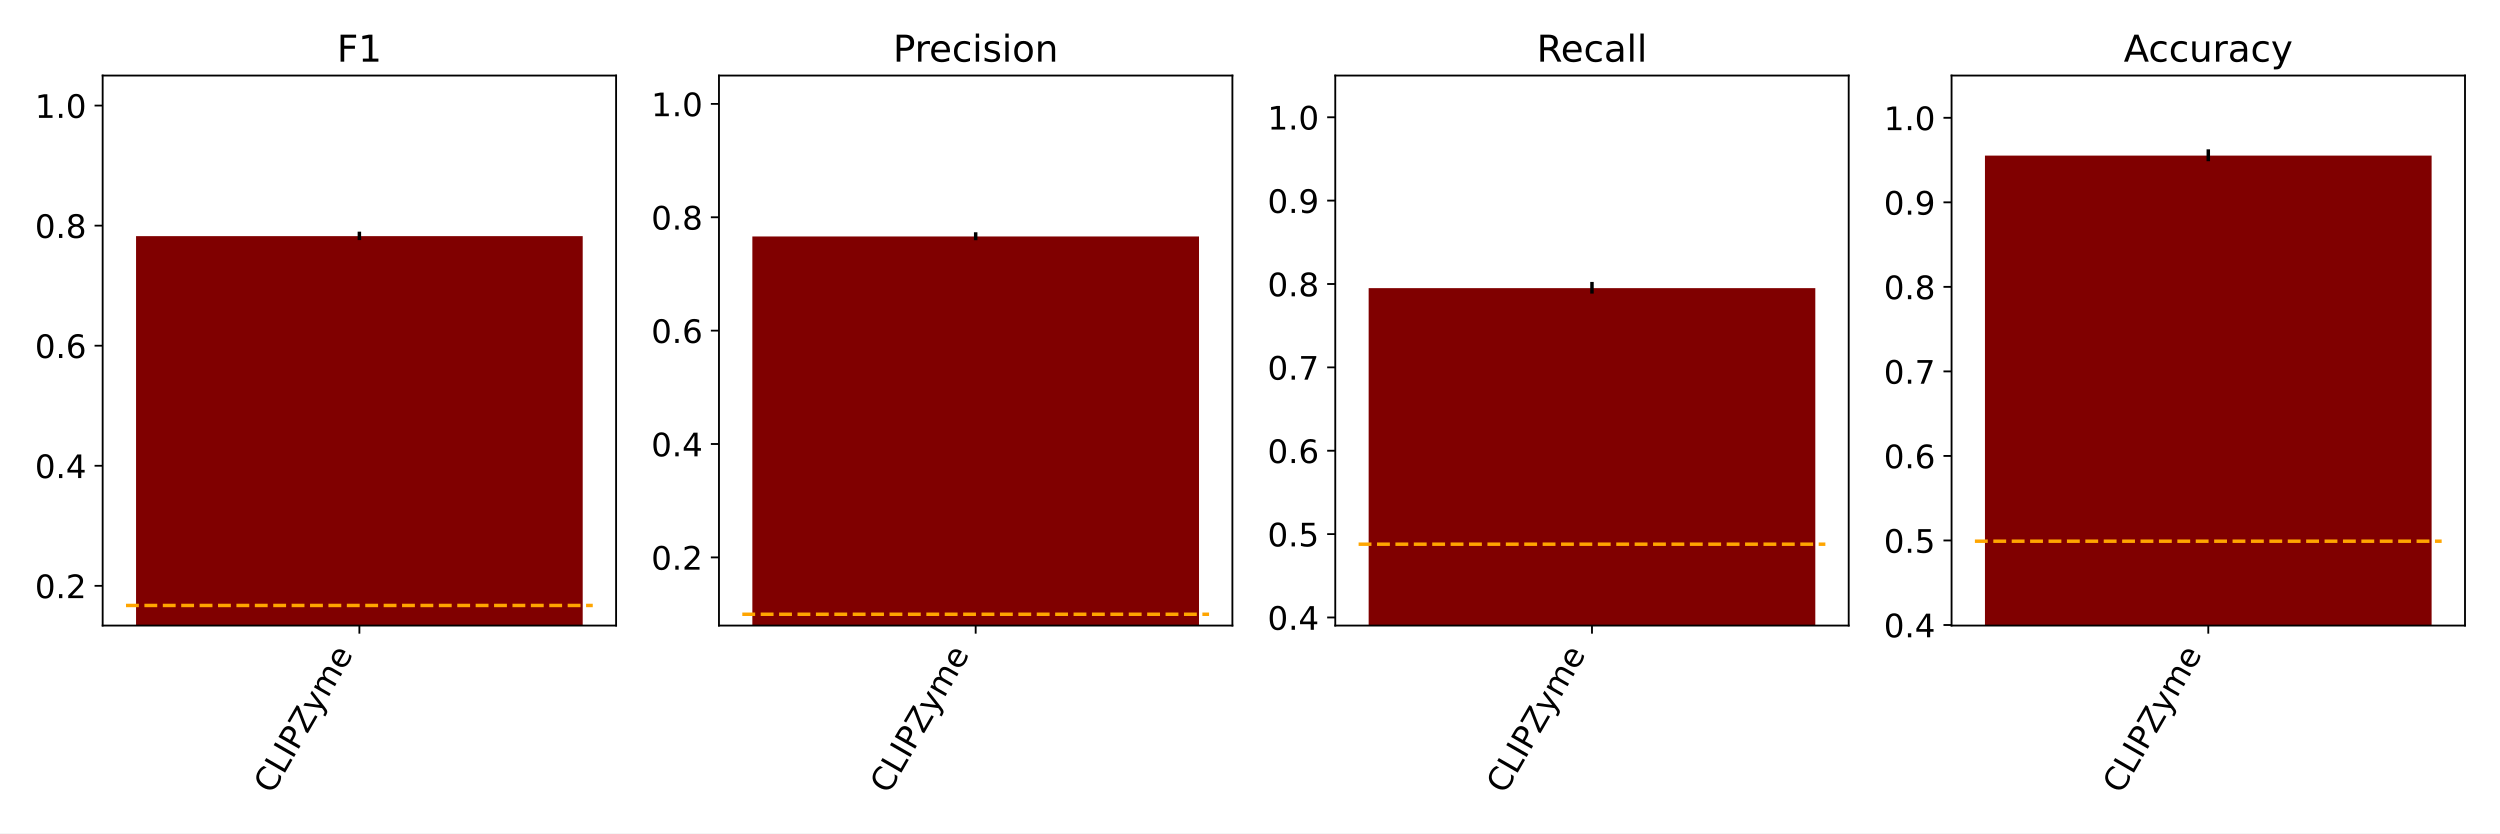
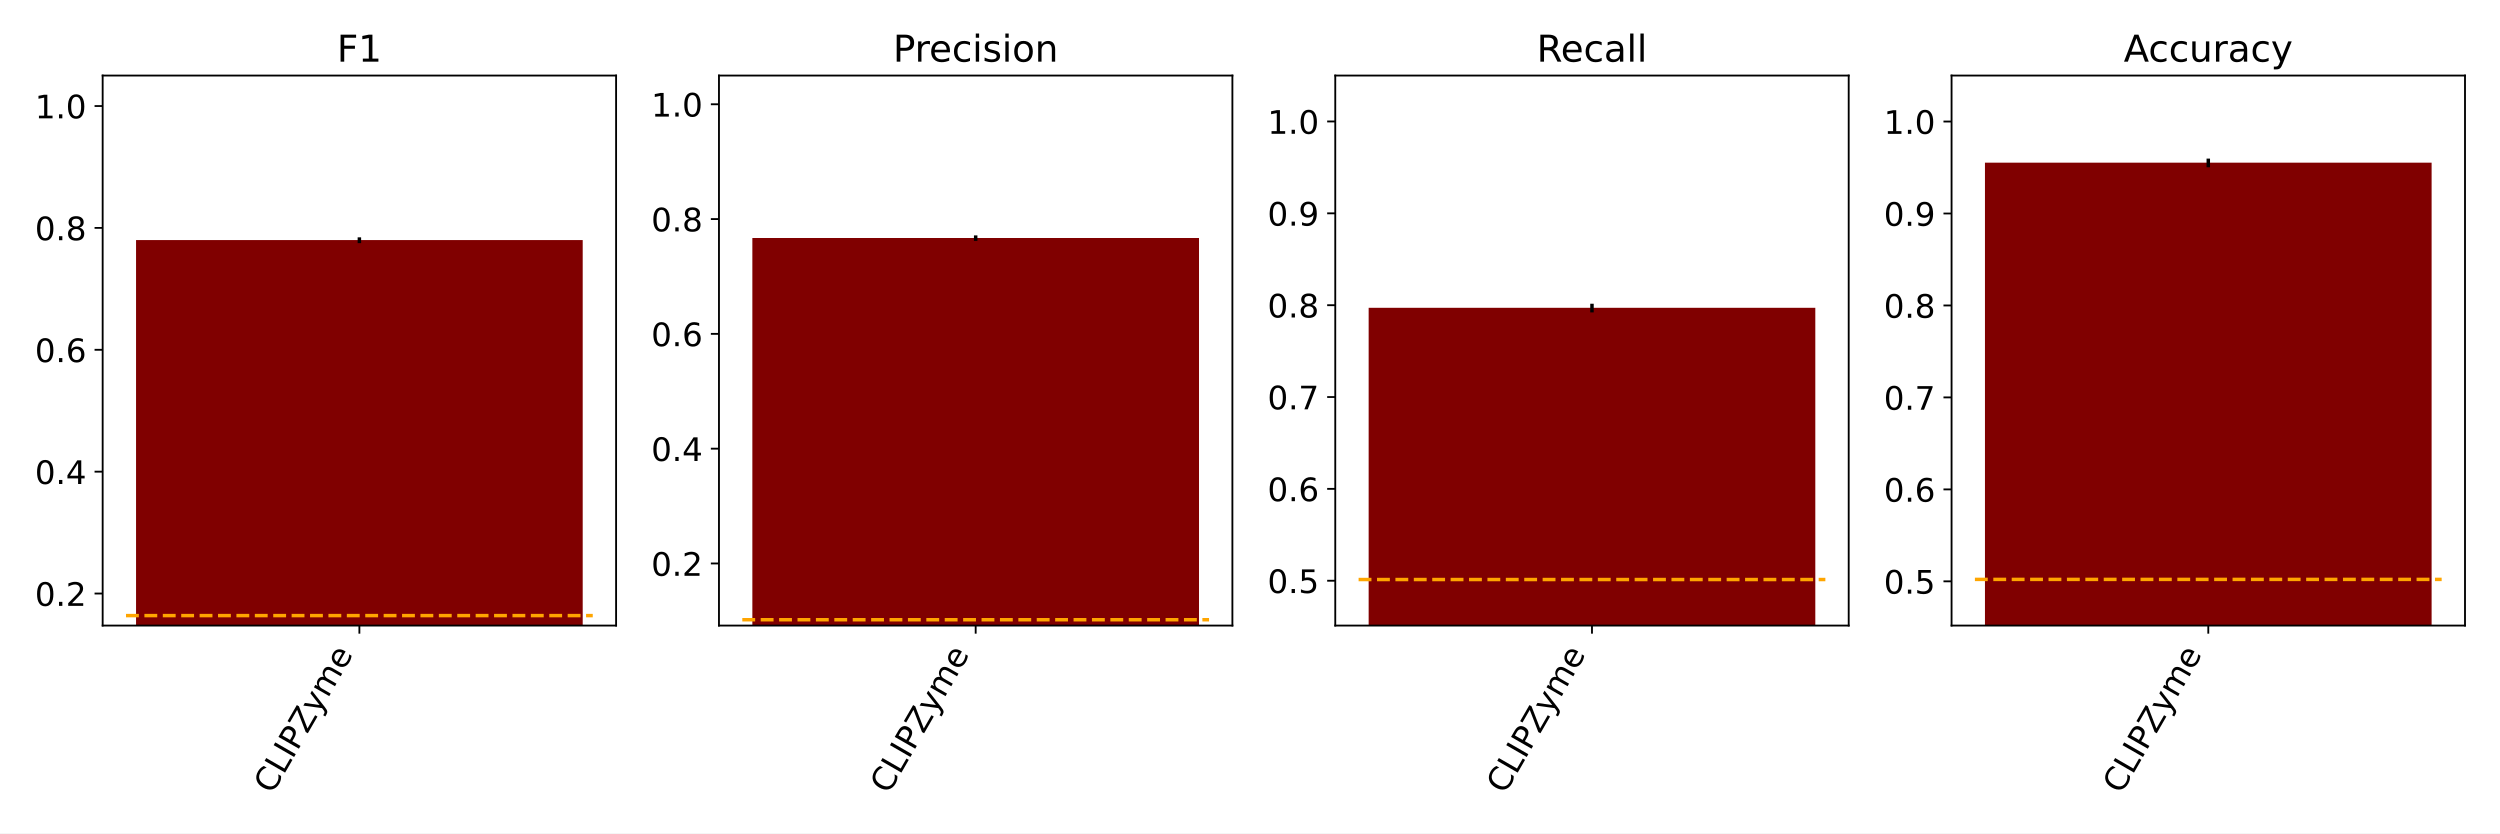
<svg xmlns="http://www.w3.org/2000/svg" xmlns:xlink="http://www.w3.org/1999/xlink" width="1080pt" height="360pt" viewBox="0 0 1080 360" version="1.1">
  <defs>
    <style type="text/css">*{stroke-linejoin: round; stroke-linecap: butt}</style>
  </defs>
  <g id="figure_1">
    <g id="patch_1">
      <path d="M 0 360  L 1080 360  L 1080 0  L 0 0  z " style="fill: #ffffff" />
    </g>
    <g id="axes_1">
      <g id="patch_2">
        <path d="M 44.35 270.245  L 266.152 270.245  L 266.152 32.64  L 44.35 32.64  z " style="fill: #ffffff" />
      </g>
      <g id="patch_3">
-         <path d="M 58.773 304.95  L 251.729 304.95  L 251.729 102.018  L 58.773 102.018  z " clip-path="url(#p8c95b93688)" style="fill: #800000" />
+         <path d="M 58.773 309.069  L 251.729 309.069  L 251.729 103.711  L 58.773 103.711  z " clip-path="url(#pbb734a1676)" style="fill: #800000" />
      </g>
      <g id="matplotlib.axis_1">
        <g id="xtick_1">
          <g id="line2d_1">
            <defs>
-               <path id="m62e8b94fe6" d="M 0 0  L 0 3.5  " style="stroke: #000000; stroke-width: 0.8" />
+               <path id="m2dde16968f" d="M 0 0  L 0 3.5  " style="stroke: #000000; stroke-width: 0.8" />
            </defs>
            <g>
-               <use xlink:href="#m62e8b94fe6" x="155.251" y="270.245" style="stroke: #000000; stroke-width: 0.8" />
+               <use xlink:href="#m2dde16968f" x="155.251" y="270.245" style="stroke: #000000; stroke-width: 0.8" />
            </g>
          </g>
          <g id="text_1">
            <g transform="translate(117.5919 343.4244) rotate(-60) scale(0.14 -0.14)">
              <defs>
                <path id="DejaVuSans-43" d="M 4122 4306  L 4122 3641  Q 3803 3938 3442 4084  Q 3081 4231 2675 4231  Q 1875 4231 1450 3742  Q 1025 3253 1025 2328  Q 1025 1406 1450 917  Q 1875 428 2675 428  Q 3081 428 3442 575  Q 3803 722 4122 1019  L 4122 359  Q 3791 134 3420 21  Q 3050 -91 2638 -91  Q 1578 -91 968 557  Q 359 1206 359 2328  Q 359 3453 968 4101  Q 1578 4750 2638 4750  Q 3056 4750 3426 4639  Q 3797 4528 4122 4306  z " transform="scale(0.015625)" />
                <path id="DejaVuSans-4c" d="M 628 4666  L 1259 4666  L 1259 531  L 3531 531  L 3531 0  L 628 0  L 628 4666  z " transform="scale(0.015625)" />
                <path id="DejaVuSans-49" d="M 628 4666  L 1259 4666  L 1259 0  L 628 0  L 628 4666  z " transform="scale(0.015625)" />
                <path id="DejaVuSans-50" d="M 1259 4147  L 1259 2394  L 2053 2394  Q 2494 2394 2734 2622  Q 2975 2850 2975 3272  Q 2975 3691 2734 3919  Q 2494 4147 2053 4147  L 1259 4147  z M 628 4666  L 2053 4666  Q 2838 4666 3239 4311  Q 3641 3956 3641 3272  Q 3641 2581 3239 2228  Q 2838 1875 2053 1875  L 1259 1875  L 1259 0  L 628 0  L 628 4666  z " transform="scale(0.015625)" />
                <path id="DejaVuSans-5a" d="M 359 4666  L 4025 4666  L 4025 4184  L 1075 531  L 4097 531  L 4097 0  L 288 0  L 288 481  L 3238 4134  L 359 4134  L 359 4666  z " transform="scale(0.015625)" />
                <path id="DejaVuSans-79" d="M 2059 -325  Q 1816 -950 1584 -1140  Q 1353 -1331 966 -1331  L 506 -1331  L 506 -850  L 844 -850  Q 1081 -850 1212 -737  Q 1344 -625 1503 -206  L 1606 56  L 191 3500  L 800 3500  L 1894 763  L 2988 3500  L 3597 3500  L 2059 -325  z " transform="scale(0.015625)" />
                <path id="DejaVuSans-6d" d="M 3328 2828  Q 3544 3216 3844 3400  Q 4144 3584 4550 3584  Q 5097 3584 5394 3201  Q 5691 2819 5691 2113  L 5691 0  L 5113 0  L 5113 2094  Q 5113 2597 4934 2840  Q 4756 3084 4391 3084  Q 3944 3084 3684 2787  Q 3425 2491 3425 1978  L 3425 0  L 2847 0  L 2847 2094  Q 2847 2600 2669 2842  Q 2491 3084 2119 3084  Q 1678 3084 1418 2786  Q 1159 2488 1159 1978  L 1159 0  L 581 0  L 581 3500  L 1159 3500  L 1159 2956  Q 1356 3278 1631 3431  Q 1906 3584 2284 3584  Q 2666 3584 2933 3390  Q 3200 3197 3328 2828  z " transform="scale(0.015625)" />
                <path id="DejaVuSans-65" d="M 3597 1894  L 3597 1613  L 953 1613  Q 991 1019 1311 708  Q 1631 397 2203 397  Q 2534 397 2845 478  Q 3156 559 3463 722  L 3463 178  Q 3153 47 2828 -22  Q 2503 -91 2169 -91  Q 1331 -91 842 396  Q 353 884 353 1716  Q 353 2575 817 3079  Q 1281 3584 2069 3584  Q 2775 3584 3186 3129  Q 3597 2675 3597 1894  z M 3022 2063  Q 3016 2534 2758 2815  Q 2500 3097 2075 3097  Q 1594 3097 1305 2825  Q 1016 2553 972 2059  L 3022 2063  z " transform="scale(0.015625)" />
              </defs>
              <use xlink:href="#DejaVuSans-43" />
              <use xlink:href="#DejaVuSans-4c" x="69.824" />
              <use xlink:href="#DejaVuSans-49" x="125.537" />
              <use xlink:href="#DejaVuSans-50" x="155.029" />
              <use xlink:href="#DejaVuSans-5a" x="215.332" />
              <use xlink:href="#DejaVuSans-79" x="283.838" />
              <use xlink:href="#DejaVuSans-6d" x="343.018" />
              <use xlink:href="#DejaVuSans-65" x="440.43" />
            </g>
          </g>
        </g>
      </g>
      <g id="matplotlib.axis_2">
        <g id="ytick_1">
          <g id="line2d_2">
            <defs>
-               <path id="md50ca0aa1a" d="M 0 0  L -3.5 0  " style="stroke: #000000; stroke-width: 0.8" />
+               <path id="m66f3b8b341" d="M 0 0  L -3.5 0  " style="stroke: #000000; stroke-width: 0.8" />
            </defs>
            <g>
-               <use xlink:href="#md50ca0aa1a" x="44.35" y="253.082" style="stroke: #000000; stroke-width: 0.8" />
+               <use xlink:href="#m66f3b8b341" x="44.35" y="256.416" style="stroke: #000000; stroke-width: 0.8" />
            </g>
          </g>
          <g id="text_2">
-             <g transform="translate(15.08563 258.4004) scale(0.14 -0.14)">
+             <g transform="translate(15.08563 261.7345) scale(0.14 -0.14)">
              <defs>
                <path id="DejaVuSans-30" d="M 2034 4250  Q 1547 4250 1301 3770  Q 1056 3291 1056 2328  Q 1056 1369 1301 889  Q 1547 409 2034 409  Q 2525 409 2770 889  Q 3016 1369 3016 2328  Q 3016 3291 2770 3770  Q 2525 4250 2034 4250  z M 2034 4750  Q 2819 4750 3233 4129  Q 3647 3509 3647 2328  Q 3647 1150 3233 529  Q 2819 -91 2034 -91  Q 1250 -91 836 529  Q 422 1150 422 2328  Q 422 3509 836 4129  Q 1250 4750 2034 4750  z " transform="scale(0.015625)" />
                <path id="DejaVuSans-2e" d="M 684 794  L 1344 794  L 1344 0  L 684 0  L 684 794  z " transform="scale(0.015625)" />
                <path id="DejaVuSans-32" d="M 1228 531  L 3431 531  L 3431 0  L 469 0  L 469 531  Q 828 903 1448 1529  Q 2069 2156 2228 2338  Q 2531 2678 2651 2914  Q 2772 3150 2772 3378  Q 2772 3750 2511 3984  Q 2250 4219 1831 4219  Q 1534 4219 1204 4116  Q 875 4013 500 3803  L 500 4441  Q 881 4594 1212 4672  Q 1544 4750 1819 4750  Q 2544 4750 2975 4387  Q 3406 4025 3406 3419  Q 3406 3131 3298 2873  Q 3191 2616 2906 2266  Q 2828 2175 2409 1742  Q 1991 1309 1228 531  z " transform="scale(0.015625)" />
              </defs>
              <use xlink:href="#DejaVuSans-30" />
              <use xlink:href="#DejaVuSans-2e" x="63.623" />
              <use xlink:href="#DejaVuSans-32" x="95.41" />
            </g>
          </g>
        </g>
        <g id="ytick_2">
          <g id="line2d_3">
            <g>
-               <use xlink:href="#md50ca0aa1a" x="44.35" y="201.213" style="stroke: #000000; stroke-width: 0.8" />
+               <use xlink:href="#m66f3b8b341" x="44.35" y="203.763" style="stroke: #000000; stroke-width: 0.8" />
            </g>
          </g>
          <g id="text_3">
-             <g transform="translate(15.08563 206.5318) scale(0.14 -0.14)">
+             <g transform="translate(15.08563 209.0814) scale(0.14 -0.14)">
              <defs>
                <path id="DejaVuSans-34" d="M 2419 4116  L 825 1625  L 2419 1625  L 2419 4116  z M 2253 4666  L 3047 4666  L 3047 1625  L 3713 1625  L 3713 1100  L 3047 1100  L 3047 0  L 2419 0  L 2419 1100  L 313 1100  L 313 1709  L 2253 4666  z " transform="scale(0.015625)" />
              </defs>
              <use xlink:href="#DejaVuSans-30" />
              <use xlink:href="#DejaVuSans-2e" x="63.623" />
              <use xlink:href="#DejaVuSans-34" x="95.41" />
            </g>
          </g>
        </g>
        <g id="ytick_3">
          <g id="line2d_4">
            <g>
-               <use xlink:href="#md50ca0aa1a" x="44.35" y="149.344" style="stroke: #000000; stroke-width: 0.8" />
+               <use xlink:href="#m66f3b8b341" x="44.35" y="151.109" style="stroke: #000000; stroke-width: 0.8" />
            </g>
          </g>
          <g id="text_4">
-             <g transform="translate(15.08563 154.6632) scale(0.14 -0.14)">
+             <g transform="translate(15.08563 156.4284) scale(0.14 -0.14)">
              <defs>
                <path id="DejaVuSans-36" d="M 2113 2584  Q 1688 2584 1439 2293  Q 1191 2003 1191 1497  Q 1191 994 1439 701  Q 1688 409 2113 409  Q 2538 409 2786 701  Q 3034 994 3034 1497  Q 3034 2003 2786 2293  Q 2538 2584 2113 2584  z M 3366 4563  L 3366 3988  Q 3128 4100 2886 4159  Q 2644 4219 2406 4219  Q 1781 4219 1451 3797  Q 1122 3375 1075 2522  Q 1259 2794 1537 2939  Q 1816 3084 2150 3084  Q 2853 3084 3261 2657  Q 3669 2231 3669 1497  Q 3669 778 3244 343  Q 2819 -91 2113 -91  Q 1303 -91 875 529  Q 447 1150 447 2328  Q 447 3434 972 4092  Q 1497 4750 2381 4750  Q 2619 4750 2861 4703  Q 3103 4656 3366 4563  z " transform="scale(0.015625)" />
              </defs>
              <use xlink:href="#DejaVuSans-30" />
              <use xlink:href="#DejaVuSans-2e" x="63.623" />
              <use xlink:href="#DejaVuSans-36" x="95.41" />
            </g>
          </g>
        </g>
        <g id="ytick_4">
          <g id="line2d_5">
            <g>
-               <use xlink:href="#md50ca0aa1a" x="44.35" y="97.476" style="stroke: #000000; stroke-width: 0.8" />
+               <use xlink:href="#m66f3b8b341" x="44.35" y="98.456" style="stroke: #000000; stroke-width: 0.8" />
            </g>
          </g>
          <g id="text_5">
-             <g transform="translate(15.08563 102.7946) scale(0.14 -0.14)">
+             <g transform="translate(15.08563 103.7753) scale(0.14 -0.14)">
              <defs>
                <path id="DejaVuSans-38" d="M 2034 2216  Q 1584 2216 1326 1975  Q 1069 1734 1069 1313  Q 1069 891 1326 650  Q 1584 409 2034 409  Q 2484 409 2743 651  Q 3003 894 3003 1313  Q 3003 1734 2745 1975  Q 2488 2216 2034 2216  z M 1403 2484  Q 997 2584 770 2862  Q 544 3141 544 3541  Q 544 4100 942 4425  Q 1341 4750 2034 4750  Q 2731 4750 3128 4425  Q 3525 4100 3525 3541  Q 3525 3141 3298 2862  Q 3072 2584 2669 2484  Q 3125 2378 3379 2068  Q 3634 1759 3634 1313  Q 3634 634 3220 271  Q 2806 -91 2034 -91  Q 1263 -91 848 271  Q 434 634 434 1313  Q 434 1759 690 2068  Q 947 2378 1403 2484  z M 1172 3481  Q 1172 3119 1398 2916  Q 1625 2713 2034 2713  Q 2441 2713 2670 2916  Q 2900 3119 2900 3481  Q 2900 3844 2670 4047  Q 2441 4250 2034 4250  Q 1625 4250 1398 4047  Q 1172 3844 1172 3481  z " transform="scale(0.015625)" />
              </defs>
              <use xlink:href="#DejaVuSans-30" />
              <use xlink:href="#DejaVuSans-2e" x="63.623" />
              <use xlink:href="#DejaVuSans-38" x="95.41" />
            </g>
          </g>
        </g>
        <g id="ytick_5">
          <g id="line2d_6">
            <g>
-               <use xlink:href="#md50ca0aa1a" x="44.35" y="45.607" style="stroke: #000000; stroke-width: 0.8" />
+               <use xlink:href="#m66f3b8b341" x="44.35" y="45.803" style="stroke: #000000; stroke-width: 0.8" />
            </g>
          </g>
          <g id="text_6">
-             <g transform="translate(15.08563 50.92605) scale(0.14 -0.14)">
+             <g transform="translate(15.08563 51.12218) scale(0.14 -0.14)">
              <defs>
                <path id="DejaVuSans-31" d="M 794 531  L 1825 531  L 1825 4091  L 703 3866  L 703 4441  L 1819 4666  L 2450 4666  L 2450 531  L 3481 531  L 3481 0  L 794 0  L 794 531  z " transform="scale(0.015625)" />
              </defs>
              <use xlink:href="#DejaVuSans-31" />
              <use xlink:href="#DejaVuSans-2e" x="63.623" />
              <use xlink:href="#DejaVuSans-30" x="95.41" />
            </g>
          </g>
        </g>
      </g>
      <g id="LineCollection_1">
-         <path d="M 155.251 103.72  L 155.251 100.087  " clip-path="url(#p8c95b93688)" style="fill: none; stroke: #000000; stroke-width: 1.5" />
+         <path d="M 155.251 105.036  L 155.251 102.541  " clip-path="url(#pbb734a1676)" style="fill: none; stroke: #000000; stroke-width: 1.5" />
      </g>
      <g id="LineCollection_2">
-         <path d="M 54.432 261.569  L 256.071 261.569  " clip-path="url(#p8c95b93688)" style="fill: none; stroke-dasharray: 5.55,2.4; stroke-dashoffset: 0; stroke: #ffa500; stroke-width: 1.5" />
+         <path d="M 54.432 265.931  L 256.071 265.931  " clip-path="url(#pbb734a1676)" style="fill: none; stroke-dasharray: 5.55,2.4; stroke-dashoffset: 0; stroke: #ffa500; stroke-width: 1.5" />
      </g>
      <g id="patch_4">
        <path d="M 44.35 270.245  L 44.35 32.64  " style="fill: none; stroke: #000000; stroke-width: 0.8; stroke-linejoin: miter; stroke-linecap: square" />
      </g>
      <g id="patch_5">
        <path d="M 266.152 270.245  L 266.152 32.64  " style="fill: none; stroke: #000000; stroke-width: 0.8; stroke-linejoin: miter; stroke-linecap: square" />
      </g>
      <g id="patch_6">
        <path d="M 44.35 270.245  L 266.152 270.245  " style="fill: none; stroke: #000000; stroke-width: 0.8; stroke-linejoin: miter; stroke-linecap: square" />
      </g>
      <g id="patch_7">
        <path d="M 44.35 32.64  L 266.152 32.64  " style="fill: none; stroke: #000000; stroke-width: 0.8; stroke-linejoin: miter; stroke-linecap: square" />
      </g>
      <g id="text_7">
        <g transform="translate(145.56 26.64) scale(0.16 -0.16)">
          <defs>
            <path id="DejaVuSans-46" d="M 628 4666  L 3309 4666  L 3309 4134  L 1259 4134  L 1259 2759  L 3109 2759  L 3109 2228  L 1259 2228  L 1259 0  L 628 0  L 628 4666  z " transform="scale(0.015625)" />
          </defs>
          <use xlink:href="#DejaVuSans-46" />
          <use xlink:href="#DejaVuSans-31" x="57.52" />
        </g>
      </g>
    </g>
    <g id="axes_2">
      <g id="patch_8">
        <path d="M 310.592 270.245  L 532.395 270.245  L 532.395 32.64  L 310.592 32.64  z " style="fill: #ffffff" />
      </g>
      <g id="patch_9">
-         <path d="M 325.016 289.767  L 517.972 289.767  L 517.972 102.149  L 325.016 102.149  z " clip-path="url(#p028447522b)" style="fill: #800000" />
+         <path d="M 325.016 293.019  L 517.972 293.019  L 517.972 102.803  L 325.016 102.803  z " clip-path="url(#p53351b25ec)" style="fill: #800000" />
      </g>
      <g id="matplotlib.axis_3">
        <g id="xtick_2">
          <g id="line2d_7">
            <g>
-               <use xlink:href="#m62e8b94fe6" x="421.494" y="270.245" style="stroke: #000000; stroke-width: 0.8" />
+               <use xlink:href="#m2dde16968f" x="421.494" y="270.245" style="stroke: #000000; stroke-width: 0.8" />
            </g>
          </g>
          <g id="text_8">
            <g transform="translate(383.8345 343.4244) rotate(-60) scale(0.14 -0.14)">
              <use xlink:href="#DejaVuSans-43" />
              <use xlink:href="#DejaVuSans-4c" x="69.824" />
              <use xlink:href="#DejaVuSans-49" x="125.537" />
              <use xlink:href="#DejaVuSans-50" x="155.029" />
              <use xlink:href="#DejaVuSans-5a" x="215.332" />
              <use xlink:href="#DejaVuSans-79" x="283.838" />
              <use xlink:href="#DejaVuSans-6d" x="343.018" />
              <use xlink:href="#DejaVuSans-65" x="440.43" />
            </g>
          </g>
        </g>
      </g>
      <g id="matplotlib.axis_4">
        <g id="ytick_6">
          <g id="line2d_8">
            <g>
-               <use xlink:href="#md50ca0aa1a" x="310.592" y="240.79" style="stroke: #000000; stroke-width: 0.8" />
+               <use xlink:href="#m66f3b8b341" x="310.592" y="243.423" style="stroke: #000000; stroke-width: 0.8" />
            </g>
          </g>
          <g id="text_9">
-             <g transform="translate(281.3281 246.1091) scale(0.14 -0.14)">
+             <g transform="translate(281.3281 248.742) scale(0.14 -0.14)">
              <use xlink:href="#DejaVuSans-30" />
              <use xlink:href="#DejaVuSans-2e" x="63.623" />
              <use xlink:href="#DejaVuSans-32" x="95.41" />
            </g>
          </g>
        </g>
        <g id="ytick_7">
          <g id="line2d_9">
            <g>
-               <use xlink:href="#md50ca0aa1a" x="310.592" y="191.814" style="stroke: #000000; stroke-width: 0.8" />
+               <use xlink:href="#m66f3b8b341" x="310.592" y="193.827" style="stroke: #000000; stroke-width: 0.8" />
            </g>
          </g>
          <g id="text_10">
-             <g transform="translate(281.3281 197.1325) scale(0.14 -0.14)">
+             <g transform="translate(281.3281 199.146) scale(0.14 -0.14)">
              <use xlink:href="#DejaVuSans-30" />
              <use xlink:href="#DejaVuSans-2e" x="63.623" />
              <use xlink:href="#DejaVuSans-34" x="95.41" />
            </g>
          </g>
        </g>
        <g id="ytick_8">
          <g id="line2d_10">
            <g>
-               <use xlink:href="#md50ca0aa1a" x="310.592" y="142.837" style="stroke: #000000; stroke-width: 0.8" />
+               <use xlink:href="#m66f3b8b341" x="310.592" y="144.231" style="stroke: #000000; stroke-width: 0.8" />
            </g>
          </g>
          <g id="text_11">
-             <g transform="translate(281.3281 148.156) scale(0.14 -0.14)">
+             <g transform="translate(281.3281 149.5499) scale(0.14 -0.14)">
              <use xlink:href="#DejaVuSans-30" />
              <use xlink:href="#DejaVuSans-2e" x="63.623" />
              <use xlink:href="#DejaVuSans-36" x="95.41" />
            </g>
          </g>
        </g>
        <g id="ytick_9">
          <g id="line2d_11">
            <g>
-               <use xlink:href="#md50ca0aa1a" x="310.592" y="93.861" style="stroke: #000000; stroke-width: 0.8" />
+               <use xlink:href="#m66f3b8b341" x="310.592" y="94.635" style="stroke: #000000; stroke-width: 0.8" />
            </g>
          </g>
          <g id="text_12">
-             <g transform="translate(281.3281 99.17954) scale(0.14 -0.14)">
+             <g transform="translate(281.3281 99.95392) scale(0.14 -0.14)">
              <use xlink:href="#DejaVuSans-30" />
              <use xlink:href="#DejaVuSans-2e" x="63.623" />
              <use xlink:href="#DejaVuSans-38" x="95.41" />
            </g>
          </g>
        </g>
        <g id="ytick_10">
          <g id="line2d_12">
            <g>
-               <use xlink:href="#md50ca0aa1a" x="310.592" y="44.884" style="stroke: #000000; stroke-width: 0.8" />
+               <use xlink:href="#m66f3b8b341" x="310.592" y="45.039" style="stroke: #000000; stroke-width: 0.8" />
            </g>
          </g>
          <g id="text_13">
-             <g transform="translate(281.3281 50.20303) scale(0.14 -0.14)">
+             <g transform="translate(281.3281 50.35791) scale(0.14 -0.14)">
              <use xlink:href="#DejaVuSans-31" />
              <use xlink:href="#DejaVuSans-2e" x="63.623" />
              <use xlink:href="#DejaVuSans-30" x="95.41" />
            </g>
          </g>
        </g>
      </g>
      <g id="LineCollection_3">
-         <path d="M 421.494 103.756  L 421.494 100.325  " clip-path="url(#p028447522b)" style="fill: none; stroke: #000000; stroke-width: 1.5" />
+         <path d="M 421.494 104.051  L 421.494 101.7  " clip-path="url(#p53351b25ec)" style="fill: none; stroke: #000000; stroke-width: 1.5" />
      </g>
      <g id="LineCollection_4">
-         <path d="M 320.674 265.365  L 522.313 265.365  " clip-path="url(#p028447522b)" style="fill: none; stroke-dasharray: 5.55,2.4; stroke-dashoffset: 0; stroke: #ffa500; stroke-width: 1.5" />
+         <path d="M 320.674 267.715  L 522.313 267.715  " clip-path="url(#p53351b25ec)" style="fill: none; stroke-dasharray: 5.55,2.4; stroke-dashoffset: 0; stroke: #ffa500; stroke-width: 1.5" />
      </g>
      <g id="patch_10">
        <path d="M 310.592 270.245  L 310.592 32.64  " style="fill: none; stroke: #000000; stroke-width: 0.8; stroke-linejoin: miter; stroke-linecap: square" />
      </g>
      <g id="patch_11">
        <path d="M 532.395 270.245  L 532.395 32.64  " style="fill: none; stroke: #000000; stroke-width: 0.8; stroke-linejoin: miter; stroke-linecap: square" />
      </g>
      <g id="patch_12">
        <path d="M 310.592 270.245  L 532.395 270.245  " style="fill: none; stroke: #000000; stroke-width: 0.8; stroke-linejoin: miter; stroke-linecap: square" />
      </g>
      <g id="patch_13">
        <path d="M 310.592 32.64  L 532.395 32.64  " style="fill: none; stroke: #000000; stroke-width: 0.8; stroke-linejoin: miter; stroke-linecap: square" />
      </g>
      <g id="text_14">
        <g transform="translate(385.8025 26.64) scale(0.16 -0.16)">
          <defs>
            <path id="DejaVuSans-72" d="M 2631 2963  Q 2534 3019 2420 3045  Q 2306 3072 2169 3072  Q 1681 3072 1420 2755  Q 1159 2438 1159 1844  L 1159 0  L 581 0  L 581 3500  L 1159 3500  L 1159 2956  Q 1341 3275 1631 3429  Q 1922 3584 2338 3584  Q 2397 3584 2469 3576  Q 2541 3569 2628 3553  L 2631 2963  z " transform="scale(0.015625)" />
            <path id="DejaVuSans-63" d="M 3122 3366  L 3122 2828  Q 2878 2963 2633 3030  Q 2388 3097 2138 3097  Q 1578 3097 1268 2742  Q 959 2388 959 1747  Q 959 1106 1268 751  Q 1578 397 2138 397  Q 2388 397 2633 464  Q 2878 531 3122 666  L 3122 134  Q 2881 22 2623 -34  Q 2366 -91 2075 -91  Q 1284 -91 818 406  Q 353 903 353 1747  Q 353 2603 823 3093  Q 1294 3584 2113 3584  Q 2378 3584 2631 3529  Q 2884 3475 3122 3366  z " transform="scale(0.015625)" />
            <path id="DejaVuSans-69" d="M 603 3500  L 1178 3500  L 1178 0  L 603 0  L 603 3500  z M 603 4863  L 1178 4863  L 1178 4134  L 603 4134  L 603 4863  z " transform="scale(0.015625)" />
            <path id="DejaVuSans-73" d="M 2834 3397  L 2834 2853  Q 2591 2978 2328 3040  Q 2066 3103 1784 3103  Q 1356 3103 1142 2972  Q 928 2841 928 2578  Q 928 2378 1081 2264  Q 1234 2150 1697 2047  L 1894 2003  Q 2506 1872 2764 1633  Q 3022 1394 3022 966  Q 3022 478 2636 193  Q 2250 -91 1575 -91  Q 1294 -91 989 -36  Q 684 19 347 128  L 347 722  Q 666 556 975 473  Q 1284 391 1588 391  Q 1994 391 2212 530  Q 2431 669 2431 922  Q 2431 1156 2273 1281  Q 2116 1406 1581 1522  L 1381 1569  Q 847 1681 609 1914  Q 372 2147 372 2553  Q 372 3047 722 3315  Q 1072 3584 1716 3584  Q 2034 3584 2315 3537  Q 2597 3491 2834 3397  z " transform="scale(0.015625)" />
            <path id="DejaVuSans-6f" d="M 1959 3097  Q 1497 3097 1228 2736  Q 959 2375 959 1747  Q 959 1119 1226 758  Q 1494 397 1959 397  Q 2419 397 2687 759  Q 2956 1122 2956 1747  Q 2956 2369 2687 2733  Q 2419 3097 1959 3097  z M 1959 3584  Q 2709 3584 3137 3096  Q 3566 2609 3566 1747  Q 3566 888 3137 398  Q 2709 -91 1959 -91  Q 1206 -91 779 398  Q 353 888 353 1747  Q 353 2609 779 3096  Q 1206 3584 1959 3584  z " transform="scale(0.015625)" />
            <path id="DejaVuSans-6e" d="M 3513 2113  L 3513 0  L 2938 0  L 2938 2094  Q 2938 2591 2744 2837  Q 2550 3084 2163 3084  Q 1697 3084 1428 2787  Q 1159 2491 1159 1978  L 1159 0  L 581 0  L 581 3500  L 1159 3500  L 1159 2956  Q 1366 3272 1645 3428  Q 1925 3584 2291 3584  Q 2894 3584 3203 3211  Q 3513 2838 3513 2113  z " transform="scale(0.015625)" />
          </defs>
          <use xlink:href="#DejaVuSans-50" />
          <use xlink:href="#DejaVuSans-72" x="58.553" />
          <use xlink:href="#DejaVuSans-65" x="97.416" />
          <use xlink:href="#DejaVuSans-63" x="158.939" />
          <use xlink:href="#DejaVuSans-69" x="213.92" />
          <use xlink:href="#DejaVuSans-73" x="241.703" />
          <use xlink:href="#DejaVuSans-69" x="293.803" />
          <use xlink:href="#DejaVuSans-6f" x="321.586" />
          <use xlink:href="#DejaVuSans-6e" x="382.768" />
        </g>
      </g>
    </g>
    <g id="axes_3">
      <g id="patch_14">
        <path d="M 576.835 270.245  L 798.638 270.245  L 798.638 32.64  L 576.835 32.64  z " style="fill: #ffffff" />
      </g>
      <g id="patch_15">
-         <path d="M 591.258 410.82  L 784.214 410.82  L 784.214 124.465  L 591.258 124.465  z " clip-path="url(#p41d4d62379)" style="fill: #800000" />
+         <path d="M 591.258 449.265  L 784.214 449.265  L 784.214 132.964  L 591.258 132.964  z " clip-path="url(#pbd8340c851)" style="fill: #800000" />
      </g>
      <g id="matplotlib.axis_5">
        <g id="xtick_3">
          <g id="line2d_13">
            <g>
-               <use xlink:href="#m62e8b94fe6" x="687.736" y="270.245" style="stroke: #000000; stroke-width: 0.8" />
+               <use xlink:href="#m2dde16968f" x="687.736" y="270.245" style="stroke: #000000; stroke-width: 0.8" />
            </g>
          </g>
          <g id="text_15">
            <g transform="translate(650.077 343.4244) rotate(-60) scale(0.14 -0.14)">
              <use xlink:href="#DejaVuSans-43" />
              <use xlink:href="#DejaVuSans-4c" x="69.824" />
              <use xlink:href="#DejaVuSans-49" x="125.537" />
              <use xlink:href="#DejaVuSans-50" x="155.029" />
              <use xlink:href="#DejaVuSans-5a" x="215.332" />
              <use xlink:href="#DejaVuSans-79" x="283.838" />
              <use xlink:href="#DejaVuSans-6d" x="343.018" />
              <use xlink:href="#DejaVuSans-65" x="440.43" />
            </g>
          </g>
        </g>
      </g>
      <g id="matplotlib.axis_6">
        <g id="ytick_11">
          <g id="line2d_14">
            <g>
-               <use xlink:href="#md50ca0aa1a" x="576.835" y="266.751" style="stroke: #000000; stroke-width: 0.8" />
+               <use xlink:href="#m66f3b8b341" x="576.835" y="250.872" style="stroke: #000000; stroke-width: 0.8" />
            </g>
          </g>
          <g id="text_16">
-             <g transform="translate(547.5706 272.0701) scale(0.14 -0.14)">
-               <use xlink:href="#DejaVuSans-30" />
-               <use xlink:href="#DejaVuSans-2e" x="63.623" />
-               <use xlink:href="#DejaVuSans-34" x="95.41" />
+             <g transform="translate(547.5706 256.1912) scale(0.14 -0.14)">
+               <defs>
+                 <path id="DejaVuSans-35" d="M 691 4666  L 3169 4666  L 3169 4134  L 1269 4134  L 1269 2991  Q 1406 3038 1543 3061  Q 1681 3084 1819 3084  Q 2600 3084 3056 2656  Q 3513 2228 3513 1497  Q 3513 744 3044 326  Q 2575 -91 1722 -91  Q 1428 -91 1123 -41  Q 819 9 494 109  L 494 744  Q 775 591 1075 516  Q 1375 441 1709 441  Q 2250 441 2565 725  Q 2881 1009 2881 1497  Q 2881 1984 2565 2268  Q 2250 2553 1709 2553  Q 1456 2553 1204 2497  Q 953 2441 691 2322  L 691 4666  z " transform="scale(0.015625)" />
+               </defs>
+               <use xlink:href="#DejaVuSans-30" />
+               <use xlink:href="#DejaVuSans-2e" x="63.623" />
+               <use xlink:href="#DejaVuSans-35" x="95.41" />
            </g>
          </g>
        </g>
        <g id="ytick_12">
          <g id="line2d_15">
            <g>
-               <use xlink:href="#md50ca0aa1a" x="576.835" y="230.734" style="stroke: #000000; stroke-width: 0.8" />
+               <use xlink:href="#m66f3b8b341" x="576.835" y="211.194" style="stroke: #000000; stroke-width: 0.8" />
            </g>
          </g>
          <g id="text_17">
-             <g transform="translate(547.5706 236.053) scale(0.14 -0.14)">
-               <defs>
-                 <path id="DejaVuSans-35" d="M 691 4666  L 3169 4666  L 3169 4134  L 1269 4134  L 1269 2991  Q 1406 3038 1543 3061  Q 1681 3084 1819 3084  Q 2600 3084 3056 2656  Q 3513 2228 3513 1497  Q 3513 744 3044 326  Q 2575 -91 1722 -91  Q 1428 -91 1123 -41  Q 819 9 494 109  L 494 744  Q 775 591 1075 516  Q 1375 441 1709 441  Q 2250 441 2565 725  Q 2881 1009 2881 1497  Q 2881 1984 2565 2268  Q 2250 2553 1709 2553  Q 1456 2553 1204 2497  Q 953 2441 691 2322  L 691 4666  z " transform="scale(0.015625)" />
-               </defs>
-               <use xlink:href="#DejaVuSans-30" />
-               <use xlink:href="#DejaVuSans-2e" x="63.623" />
-               <use xlink:href="#DejaVuSans-35" x="95.41" />
+             <g transform="translate(547.5706 216.5126) scale(0.14 -0.14)">
+               <use xlink:href="#DejaVuSans-30" />
+               <use xlink:href="#DejaVuSans-2e" x="63.623" />
+               <use xlink:href="#DejaVuSans-36" x="95.41" />
            </g>
          </g>
        </g>
        <g id="ytick_13">
          <g id="line2d_16">
            <g>
-               <use xlink:href="#md50ca0aa1a" x="576.835" y="194.717" style="stroke: #000000; stroke-width: 0.8" />
+               <use xlink:href="#m66f3b8b341" x="576.835" y="171.515" style="stroke: #000000; stroke-width: 0.8" />
            </g>
          </g>
          <g id="text_18">
-             <g transform="translate(547.5706 200.0359) scale(0.14 -0.14)">
-               <use xlink:href="#DejaVuSans-30" />
-               <use xlink:href="#DejaVuSans-2e" x="63.623" />
-               <use xlink:href="#DejaVuSans-36" x="95.41" />
+             <g transform="translate(547.5706 176.834) scale(0.14 -0.14)">
+               <defs>
+                 <path id="DejaVuSans-37" d="M 525 4666  L 3525 4666  L 3525 4397  L 1831 0  L 1172 0  L 2766 4134  L 525 4134  L 525 4666  z " transform="scale(0.015625)" />
+               </defs>
+               <use xlink:href="#DejaVuSans-30" />
+               <use xlink:href="#DejaVuSans-2e" x="63.623" />
+               <use xlink:href="#DejaVuSans-37" x="95.41" />
            </g>
          </g>
        </g>
        <g id="ytick_14">
          <g id="line2d_17">
            <g>
-               <use xlink:href="#md50ca0aa1a" x="576.835" y="158.7" style="stroke: #000000; stroke-width: 0.8" />
+               <use xlink:href="#m66f3b8b341" x="576.835" y="131.836" style="stroke: #000000; stroke-width: 0.8" />
            </g>
          </g>
          <g id="text_19">
-             <g transform="translate(547.5706 164.0188) scale(0.14 -0.14)">
-               <defs>
-                 <path id="DejaVuSans-37" d="M 525 4666  L 3525 4666  L 3525 4397  L 1831 0  L 1172 0  L 2766 4134  L 525 4134  L 525 4666  z " transform="scale(0.015625)" />
-               </defs>
-               <use xlink:href="#DejaVuSans-30" />
-               <use xlink:href="#DejaVuSans-2e" x="63.623" />
-               <use xlink:href="#DejaVuSans-37" x="95.41" />
+             <g transform="translate(547.5706 137.1554) scale(0.14 -0.14)">
+               <use xlink:href="#DejaVuSans-30" />
+               <use xlink:href="#DejaVuSans-2e" x="63.623" />
+               <use xlink:href="#DejaVuSans-38" x="95.41" />
            </g>
          </g>
        </g>
        <g id="ytick_15">
          <g id="line2d_18">
            <g>
-               <use xlink:href="#md50ca0aa1a" x="576.835" y="122.683" style="stroke: #000000; stroke-width: 0.8" />
+               <use xlink:href="#m66f3b8b341" x="576.835" y="92.158" style="stroke: #000000; stroke-width: 0.8" />
            </g>
          </g>
          <g id="text_20">
-             <g transform="translate(547.5706 128.0017) scale(0.14 -0.14)">
-               <use xlink:href="#DejaVuSans-30" />
-               <use xlink:href="#DejaVuSans-2e" x="63.623" />
-               <use xlink:href="#DejaVuSans-38" x="95.41" />
+             <g transform="translate(547.5706 97.47679) scale(0.14 -0.14)">
+               <defs>
+                 <path id="DejaVuSans-39" d="M 703 97  L 703 672  Q 941 559 1184 500  Q 1428 441 1663 441  Q 2288 441 2617 861  Q 2947 1281 2994 2138  Q 2813 1869 2534 1725  Q 2256 1581 1919 1581  Q 1219 1581 811 2004  Q 403 2428 403 3163  Q 403 3881 828 4315  Q 1253 4750 1959 4750  Q 2769 4750 3195 4129  Q 3622 3509 3622 2328  Q 3622 1225 3098 567  Q 2575 -91 1691 -91  Q 1453 -91 1209 -44  Q 966 3 703 97  z M 1959 2075  Q 2384 2075 2632 2365  Q 2881 2656 2881 3163  Q 2881 3666 2632 3958  Q 2384 4250 1959 4250  Q 1534 4250 1286 3958  Q 1038 3666 1038 3163  Q 1038 2656 1286 2365  Q 1534 2075 1959 2075  z " transform="scale(0.015625)" />
+               </defs>
+               <use xlink:href="#DejaVuSans-30" />
+               <use xlink:href="#DejaVuSans-2e" x="63.623" />
+               <use xlink:href="#DejaVuSans-39" x="95.41" />
            </g>
          </g>
        </g>
        <g id="ytick_16">
          <g id="line2d_19">
            <g>
-               <use xlink:href="#md50ca0aa1a" x="576.835" y="86.666" style="stroke: #000000; stroke-width: 0.8" />
+               <use xlink:href="#m66f3b8b341" x="576.835" y="52.479" style="stroke: #000000; stroke-width: 0.8" />
            </g>
          </g>
          <g id="text_21">
-             <g transform="translate(547.5706 91.98456) scale(0.14 -0.14)">
-               <defs>
-                 <path id="DejaVuSans-39" d="M 703 97  L 703 672  Q 941 559 1184 500  Q 1428 441 1663 441  Q 2288 441 2617 861  Q 2947 1281 2994 2138  Q 2813 1869 2534 1725  Q 2256 1581 1919 1581  Q 1219 1581 811 2004  Q 403 2428 403 3163  Q 403 3881 828 4315  Q 1253 4750 1959 4750  Q 2769 4750 3195 4129  Q 3622 3509 3622 2328  Q 3622 1225 3098 567  Q 2575 -91 1691 -91  Q 1453 -91 1209 -44  Q 966 3 703 97  z M 1959 2075  Q 2384 2075 2632 2365  Q 2881 2656 2881 3163  Q 2881 3666 2632 3958  Q 2384 4250 1959 4250  Q 1534 4250 1286 3958  Q 1038 3666 1038 3163  Q 1038 2656 1286 2365  Q 1534 2075 1959 2075  z " transform="scale(0.015625)" />
-               </defs>
-               <use xlink:href="#DejaVuSans-30" />
-               <use xlink:href="#DejaVuSans-2e" x="63.623" />
-               <use xlink:href="#DejaVuSans-39" x="95.41" />
-             </g>
-           </g>
-         </g>
-         <g id="ytick_17">
-           <g id="line2d_20">
-             <g>
-               <use xlink:href="#md50ca0aa1a" x="576.835" y="50.649" style="stroke: #000000; stroke-width: 0.8" />
-             </g>
-           </g>
-           <g id="text_22">
-             <g transform="translate(547.5706 55.96746) scale(0.14 -0.14)">
+             <g transform="translate(547.5706 57.7982) scale(0.14 -0.14)">
              <use xlink:href="#DejaVuSans-31" />
              <use xlink:href="#DejaVuSans-2e" x="63.623" />
              <use xlink:href="#DejaVuSans-30" x="95.41" />
            </g>
          </g>
        </g>
      </g>
      <g id="LineCollection_5">
-         <path d="M 687.736 126.828  L 687.736 121.783  " clip-path="url(#p41d4d62379)" style="fill: none; stroke: #000000; stroke-width: 1.5" />
+         <path d="M 687.736 134.96  L 687.736 131.199  " clip-path="url(#pbd8340c851)" style="fill: none; stroke: #000000; stroke-width: 1.5" />
      </g>
      <g id="LineCollection_6">
-         <path d="M 586.917 235.101  L 788.556 235.101  " clip-path="url(#p41d4d62379)" style="fill: none; stroke-dasharray: 5.55,2.4; stroke-dashoffset: 0; stroke: #ffa500; stroke-width: 1.5" />
+         <path d="M 586.917 250.354  L 788.556 250.354  " clip-path="url(#pbd8340c851)" style="fill: none; stroke-dasharray: 5.55,2.4; stroke-dashoffset: 0; stroke: #ffa500; stroke-width: 1.5" />
      </g>
      <g id="patch_16">
        <path d="M 576.835 270.245  L 576.835 32.64  " style="fill: none; stroke: #000000; stroke-width: 0.8; stroke-linejoin: miter; stroke-linecap: square" />
      </g>
      <g id="patch_17">
        <path d="M 798.638 270.245  L 798.638 32.64  " style="fill: none; stroke: #000000; stroke-width: 0.8; stroke-linejoin: miter; stroke-linecap: square" />
      </g>
      <g id="patch_18">
        <path d="M 576.835 270.245  L 798.638 270.245  " style="fill: none; stroke: #000000; stroke-width: 0.8; stroke-linejoin: miter; stroke-linecap: square" />
      </g>
      <g id="patch_19">
        <path d="M 576.835 32.64  L 798.638 32.64  " style="fill: none; stroke: #000000; stroke-width: 0.8; stroke-linejoin: miter; stroke-linecap: square" />
      </g>
-       <g id="text_23">
+       <g id="text_22">
        <g transform="translate(663.8687 26.64) scale(0.16 -0.16)">
          <defs>
            <path id="DejaVuSans-52" d="M 2841 2188  Q 3044 2119 3236 1894  Q 3428 1669 3622 1275  L 4263 0  L 3584 0  L 2988 1197  Q 2756 1666 2539 1819  Q 2322 1972 1947 1972  L 1259 1972  L 1259 0  L 628 0  L 628 4666  L 2053 4666  Q 2853 4666 3247 4331  Q 3641 3997 3641 3322  Q 3641 2881 3436 2590  Q 3231 2300 2841 2188  z M 1259 4147  L 1259 2491  L 2053 2491  Q 2509 2491 2742 2702  Q 2975 2913 2975 3322  Q 2975 3731 2742 3939  Q 2509 4147 2053 4147  L 1259 4147  z " transform="scale(0.015625)" />
            <path id="DejaVuSans-61" d="M 2194 1759  Q 1497 1759 1228 1600  Q 959 1441 959 1056  Q 959 750 1161 570  Q 1363 391 1709 391  Q 2188 391 2477 730  Q 2766 1069 2766 1631  L 2766 1759  L 2194 1759  z M 3341 1997  L 3341 0  L 2766 0  L 2766 531  Q 2569 213 2275 61  Q 1981 -91 1556 -91  Q 1019 -91 701 211  Q 384 513 384 1019  Q 384 1609 779 1909  Q 1175 2209 1959 2209  L 2766 2209  L 2766 2266  Q 2766 2663 2505 2880  Q 2244 3097 1772 3097  Q 1472 3097 1187 3025  Q 903 2953 641 2809  L 641 3341  Q 956 3463 1253 3523  Q 1550 3584 1831 3584  Q 2591 3584 2966 3190  Q 3341 2797 3341 1997  z " transform="scale(0.015625)" />
            <path id="DejaVuSans-6c" d="M 603 4863  L 1178 4863  L 1178 0  L 603 0  L 603 4863  z " transform="scale(0.015625)" />
          </defs>
          <use xlink:href="#DejaVuSans-52" />
          <use xlink:href="#DejaVuSans-65" x="64.982" />
          <use xlink:href="#DejaVuSans-63" x="126.506" />
          <use xlink:href="#DejaVuSans-61" x="181.486" />
          <use xlink:href="#DejaVuSans-6c" x="242.766" />
          <use xlink:href="#DejaVuSans-6c" x="270.549" />
        </g>
      </g>
    </g>
    <g id="axes_4">
      <g id="patch_20">
        <path d="M 843.077 270.245  L 1064.88 270.245  L 1064.88 32.64  L 843.077 32.64  z " style="fill: #ffffff" />
      </g>
      <g id="patch_21">
-         <path d="M 857.501 416.056  L 1050.457 416.056  L 1050.457 67.231  L 857.501 67.231  z " clip-path="url(#p10501a8595)" style="fill: #800000" />
+         <path d="M 857.501 449.78  L 1050.457 449.78  L 1050.457 70.272  L 857.501 70.272  z " clip-path="url(#pe06f432644)" style="fill: #800000" />
      </g>
      <g id="matplotlib.axis_7">
        <g id="xtick_4">
-           <g id="line2d_21">
-             <g>
-               <use xlink:href="#m62e8b94fe6" x="953.979" y="270.245" style="stroke: #000000; stroke-width: 0.8" />
-             </g>
-           </g>
-           <g id="text_24">
+           <g id="line2d_20">
+             <g>
+               <use xlink:href="#m2dde16968f" x="953.979" y="270.245" style="stroke: #000000; stroke-width: 0.8" />
+             </g>
+           </g>
+           <g id="text_23">
            <g transform="translate(916.3194 343.4244) rotate(-60) scale(0.14 -0.14)">
              <use xlink:href="#DejaVuSans-43" />
              <use xlink:href="#DejaVuSans-4c" x="69.824" />
              <use xlink:href="#DejaVuSans-49" x="125.537" />
              <use xlink:href="#DejaVuSans-50" x="155.029" />
              <use xlink:href="#DejaVuSans-5a" x="215.332" />
              <use xlink:href="#DejaVuSans-79" x="283.838" />
              <use xlink:href="#DejaVuSans-6d" x="343.018" />
              <use xlink:href="#DejaVuSans-65" x="440.43" />
            </g>
          </g>
        </g>
      </g>
      <g id="matplotlib.axis_8">
+         <g id="ytick_17">
+           <g id="line2d_21">
+             <g>
+               <use xlink:href="#m66f3b8b341" x="843.077" y="251.142" style="stroke: #000000; stroke-width: 0.8" />
+             </g>
+           </g>
+           <g id="text_24">
+             <g transform="translate(813.8131 256.4606) scale(0.14 -0.14)">
+               <use xlink:href="#DejaVuSans-30" />
+               <use xlink:href="#DejaVuSans-2e" x="63.623" />
+               <use xlink:href="#DejaVuSans-35" x="95.41" />
+             </g>
+           </g>
+         </g>
        <g id="ytick_18">
          <g id="line2d_22">
            <g>
-               <use xlink:href="#md50ca0aa1a" x="843.077" y="269.993" style="stroke: #000000; stroke-width: 0.8" />
+               <use xlink:href="#m66f3b8b341" x="843.077" y="211.414" style="stroke: #000000; stroke-width: 0.8" />
            </g>
          </g>
          <g id="text_25">
-             <g transform="translate(813.8131 275.3118) scale(0.14 -0.14)">
-               <use xlink:href="#DejaVuSans-30" />
-               <use xlink:href="#DejaVuSans-2e" x="63.623" />
-               <use xlink:href="#DejaVuSans-34" x="95.41" />
+             <g transform="translate(813.8131 216.733) scale(0.14 -0.14)">
+               <use xlink:href="#DejaVuSans-30" />
+               <use xlink:href="#DejaVuSans-2e" x="63.623" />
+               <use xlink:href="#DejaVuSans-36" x="95.41" />
            </g>
          </g>
        </g>
        <g id="ytick_19">
          <g id="line2d_23">
            <g>
-               <use xlink:href="#md50ca0aa1a" x="843.077" y="233.477" style="stroke: #000000; stroke-width: 0.8" />
+               <use xlink:href="#m66f3b8b341" x="843.077" y="171.687" style="stroke: #000000; stroke-width: 0.8" />
            </g>
          </g>
          <g id="text_26">
-             <g transform="translate(813.8131 238.796) scale(0.14 -0.14)">
-               <use xlink:href="#DejaVuSans-30" />
-               <use xlink:href="#DejaVuSans-2e" x="63.623" />
-               <use xlink:href="#DejaVuSans-35" x="95.41" />
+             <g transform="translate(813.8131 177.0055) scale(0.14 -0.14)">
+               <use xlink:href="#DejaVuSans-30" />
+               <use xlink:href="#DejaVuSans-2e" x="63.623" />
+               <use xlink:href="#DejaVuSans-37" x="95.41" />
            </g>
          </g>
        </g>
        <g id="ytick_20">
          <g id="line2d_24">
            <g>
-               <use xlink:href="#md50ca0aa1a" x="843.077" y="196.961" style="stroke: #000000; stroke-width: 0.8" />
+               <use xlink:href="#m66f3b8b341" x="843.077" y="131.959" style="stroke: #000000; stroke-width: 0.8" />
            </g>
          </g>
          <g id="text_27">
-             <g transform="translate(813.8131 202.2802) scale(0.14 -0.14)">
-               <use xlink:href="#DejaVuSans-30" />
-               <use xlink:href="#DejaVuSans-2e" x="63.623" />
-               <use xlink:href="#DejaVuSans-36" x="95.41" />
+             <g transform="translate(813.8131 137.2779) scale(0.14 -0.14)">
+               <use xlink:href="#DejaVuSans-30" />
+               <use xlink:href="#DejaVuSans-2e" x="63.623" />
+               <use xlink:href="#DejaVuSans-38" x="95.41" />
            </g>
          </g>
        </g>
        <g id="ytick_21">
          <g id="line2d_25">
            <g>
-               <use xlink:href="#md50ca0aa1a" x="843.077" y="160.445" style="stroke: #000000; stroke-width: 0.8" />
+               <use xlink:href="#m66f3b8b341" x="843.077" y="92.231" style="stroke: #000000; stroke-width: 0.8" />
            </g>
          </g>
          <g id="text_28">
-             <g transform="translate(813.8131 165.7643) scale(0.14 -0.14)">
-               <use xlink:href="#DejaVuSans-30" />
-               <use xlink:href="#DejaVuSans-2e" x="63.623" />
-               <use xlink:href="#DejaVuSans-37" x="95.41" />
+             <g transform="translate(813.8131 97.55028) scale(0.14 -0.14)">
+               <use xlink:href="#DejaVuSans-30" />
+               <use xlink:href="#DejaVuSans-2e" x="63.623" />
+               <use xlink:href="#DejaVuSans-39" x="95.41" />
            </g>
          </g>
        </g>
        <g id="ytick_22">
          <g id="line2d_26">
            <g>
-               <use xlink:href="#md50ca0aa1a" x="843.077" y="123.93" style="stroke: #000000; stroke-width: 0.8" />
+               <use xlink:href="#m66f3b8b341" x="843.077" y="52.504" style="stroke: #000000; stroke-width: 0.8" />
            </g>
          </g>
          <g id="text_29">
-             <g transform="translate(813.8131 129.2485) scale(0.14 -0.14)">
-               <use xlink:href="#DejaVuSans-30" />
-               <use xlink:href="#DejaVuSans-2e" x="63.623" />
-               <use xlink:href="#DejaVuSans-38" x="95.41" />
-             </g>
-           </g>
-         </g>
-         <g id="ytick_23">
-           <g id="line2d_27">
-             <g>
-               <use xlink:href="#md50ca0aa1a" x="843.077" y="87.414" style="stroke: #000000; stroke-width: 0.8" />
-             </g>
-           </g>
-           <g id="text_30">
-             <g transform="translate(813.8131 92.73266) scale(0.14 -0.14)">
-               <use xlink:href="#DejaVuSans-30" />
-               <use xlink:href="#DejaVuSans-2e" x="63.623" />
-               <use xlink:href="#DejaVuSans-39" x="95.41" />
-             </g>
-           </g>
-         </g>
-         <g id="ytick_24">
-           <g id="line2d_28">
-             <g>
-               <use xlink:href="#md50ca0aa1a" x="843.077" y="50.898" style="stroke: #000000; stroke-width: 0.8" />
-             </g>
-           </g>
-           <g id="text_31">
-             <g transform="translate(813.8131 56.21682) scale(0.14 -0.14)">
+             <g transform="translate(813.8131 57.8227) scale(0.14 -0.14)">
              <use xlink:href="#DejaVuSans-31" />
              <use xlink:href="#DejaVuSans-2e" x="63.623" />
              <use xlink:href="#DejaVuSans-30" x="95.41" />
            </g>
          </g>
        </g>
      </g>
      <g id="LineCollection_7">
-         <path d="M 953.979 69.627  L 953.979 64.512  " clip-path="url(#p10501a8595)" style="fill: none; stroke: #000000; stroke-width: 1.5" />
+         <path d="M 953.979 72.271  L 953.979 68.505  " clip-path="url(#pe06f432644)" style="fill: none; stroke: #000000; stroke-width: 1.5" />
      </g>
      <g id="LineCollection_8">
-         <path d="M 853.159 233.792  L 1054.798 233.792  " clip-path="url(#p10501a8595)" style="fill: none; stroke-dasharray: 5.55,2.4; stroke-dashoffset: 0; stroke: #ffa500; stroke-width: 1.5" />
+         <path d="M 853.159 250.297  L 1054.798 250.297  " clip-path="url(#pe06f432644)" style="fill: none; stroke-dasharray: 5.55,2.4; stroke-dashoffset: 0; stroke: #ffa500; stroke-width: 1.5" />
      </g>
      <g id="patch_22">
        <path d="M 843.077 270.245  L 843.077 32.64  " style="fill: none; stroke: #000000; stroke-width: 0.8; stroke-linejoin: miter; stroke-linecap: square" />
      </g>
      <g id="patch_23">
        <path d="M 1064.88 270.245  L 1064.88 32.64  " style="fill: none; stroke: #000000; stroke-width: 0.8; stroke-linejoin: miter; stroke-linecap: square" />
      </g>
      <g id="patch_24">
        <path d="M 843.077 270.245  L 1064.88 270.245  " style="fill: none; stroke: #000000; stroke-width: 0.8; stroke-linejoin: miter; stroke-linecap: square" />
      </g>
      <g id="patch_25">
        <path d="M 843.077 32.64  L 1064.88 32.64  " style="fill: none; stroke: #000000; stroke-width: 0.8; stroke-linejoin: miter; stroke-linecap: square" />
      </g>
-       <g id="text_32">
+       <g id="text_30">
        <g transform="translate(917.4538 26.64) scale(0.16 -0.16)">
          <defs>
            <path id="DejaVuSans-41" d="M 2188 4044  L 1331 1722  L 3047 1722  L 2188 4044  z M 1831 4666  L 2547 4666  L 4325 0  L 3669 0  L 3244 1197  L 1141 1197  L 716 0  L 50 0  L 1831 4666  z " transform="scale(0.015625)" />
            <path id="DejaVuSans-75" d="M 544 1381  L 544 3500  L 1119 3500  L 1119 1403  Q 1119 906 1312 657  Q 1506 409 1894 409  Q 2359 409 2629 706  Q 2900 1003 2900 1516  L 2900 3500  L 3475 3500  L 3475 0  L 2900 0  L 2900 538  Q 2691 219 2414 64  Q 2138 -91 1772 -91  Q 1169 -91 856 284  Q 544 659 544 1381  z M 1991 3584  L 1991 3584  z " transform="scale(0.015625)" />
          </defs>
          <use xlink:href="#DejaVuSans-41" />
          <use xlink:href="#DejaVuSans-63" x="66.658" />
          <use xlink:href="#DejaVuSans-63" x="121.639" />
          <use xlink:href="#DejaVuSans-75" x="176.619" />
          <use xlink:href="#DejaVuSans-72" x="239.998" />
          <use xlink:href="#DejaVuSans-61" x="281.111" />
          <use xlink:href="#DejaVuSans-63" x="342.391" />
          <use xlink:href="#DejaVuSans-79" x="397.371" />
        </g>
      </g>
    </g>
  </g>
  <defs>
-     <clipPath id="p8c95b93688">
+     <clipPath id="pbb734a1676">
      <rect x="44.35" y="32.64" width="221.803" height="237.605" />
    </clipPath>
-     <clipPath id="p028447522b">
+     <clipPath id="p53351b25ec">
      <rect x="310.592" y="32.64" width="221.803" height="237.605" />
    </clipPath>
-     <clipPath id="p41d4d62379">
+     <clipPath id="pbd8340c851">
      <rect x="576.835" y="32.64" width="221.803" height="237.605" />
    </clipPath>
-     <clipPath id="p10501a8595">
+     <clipPath id="pe06f432644">
      <rect x="843.077" y="32.64" width="221.803" height="237.605" />
    </clipPath>
  </defs>
</svg>
